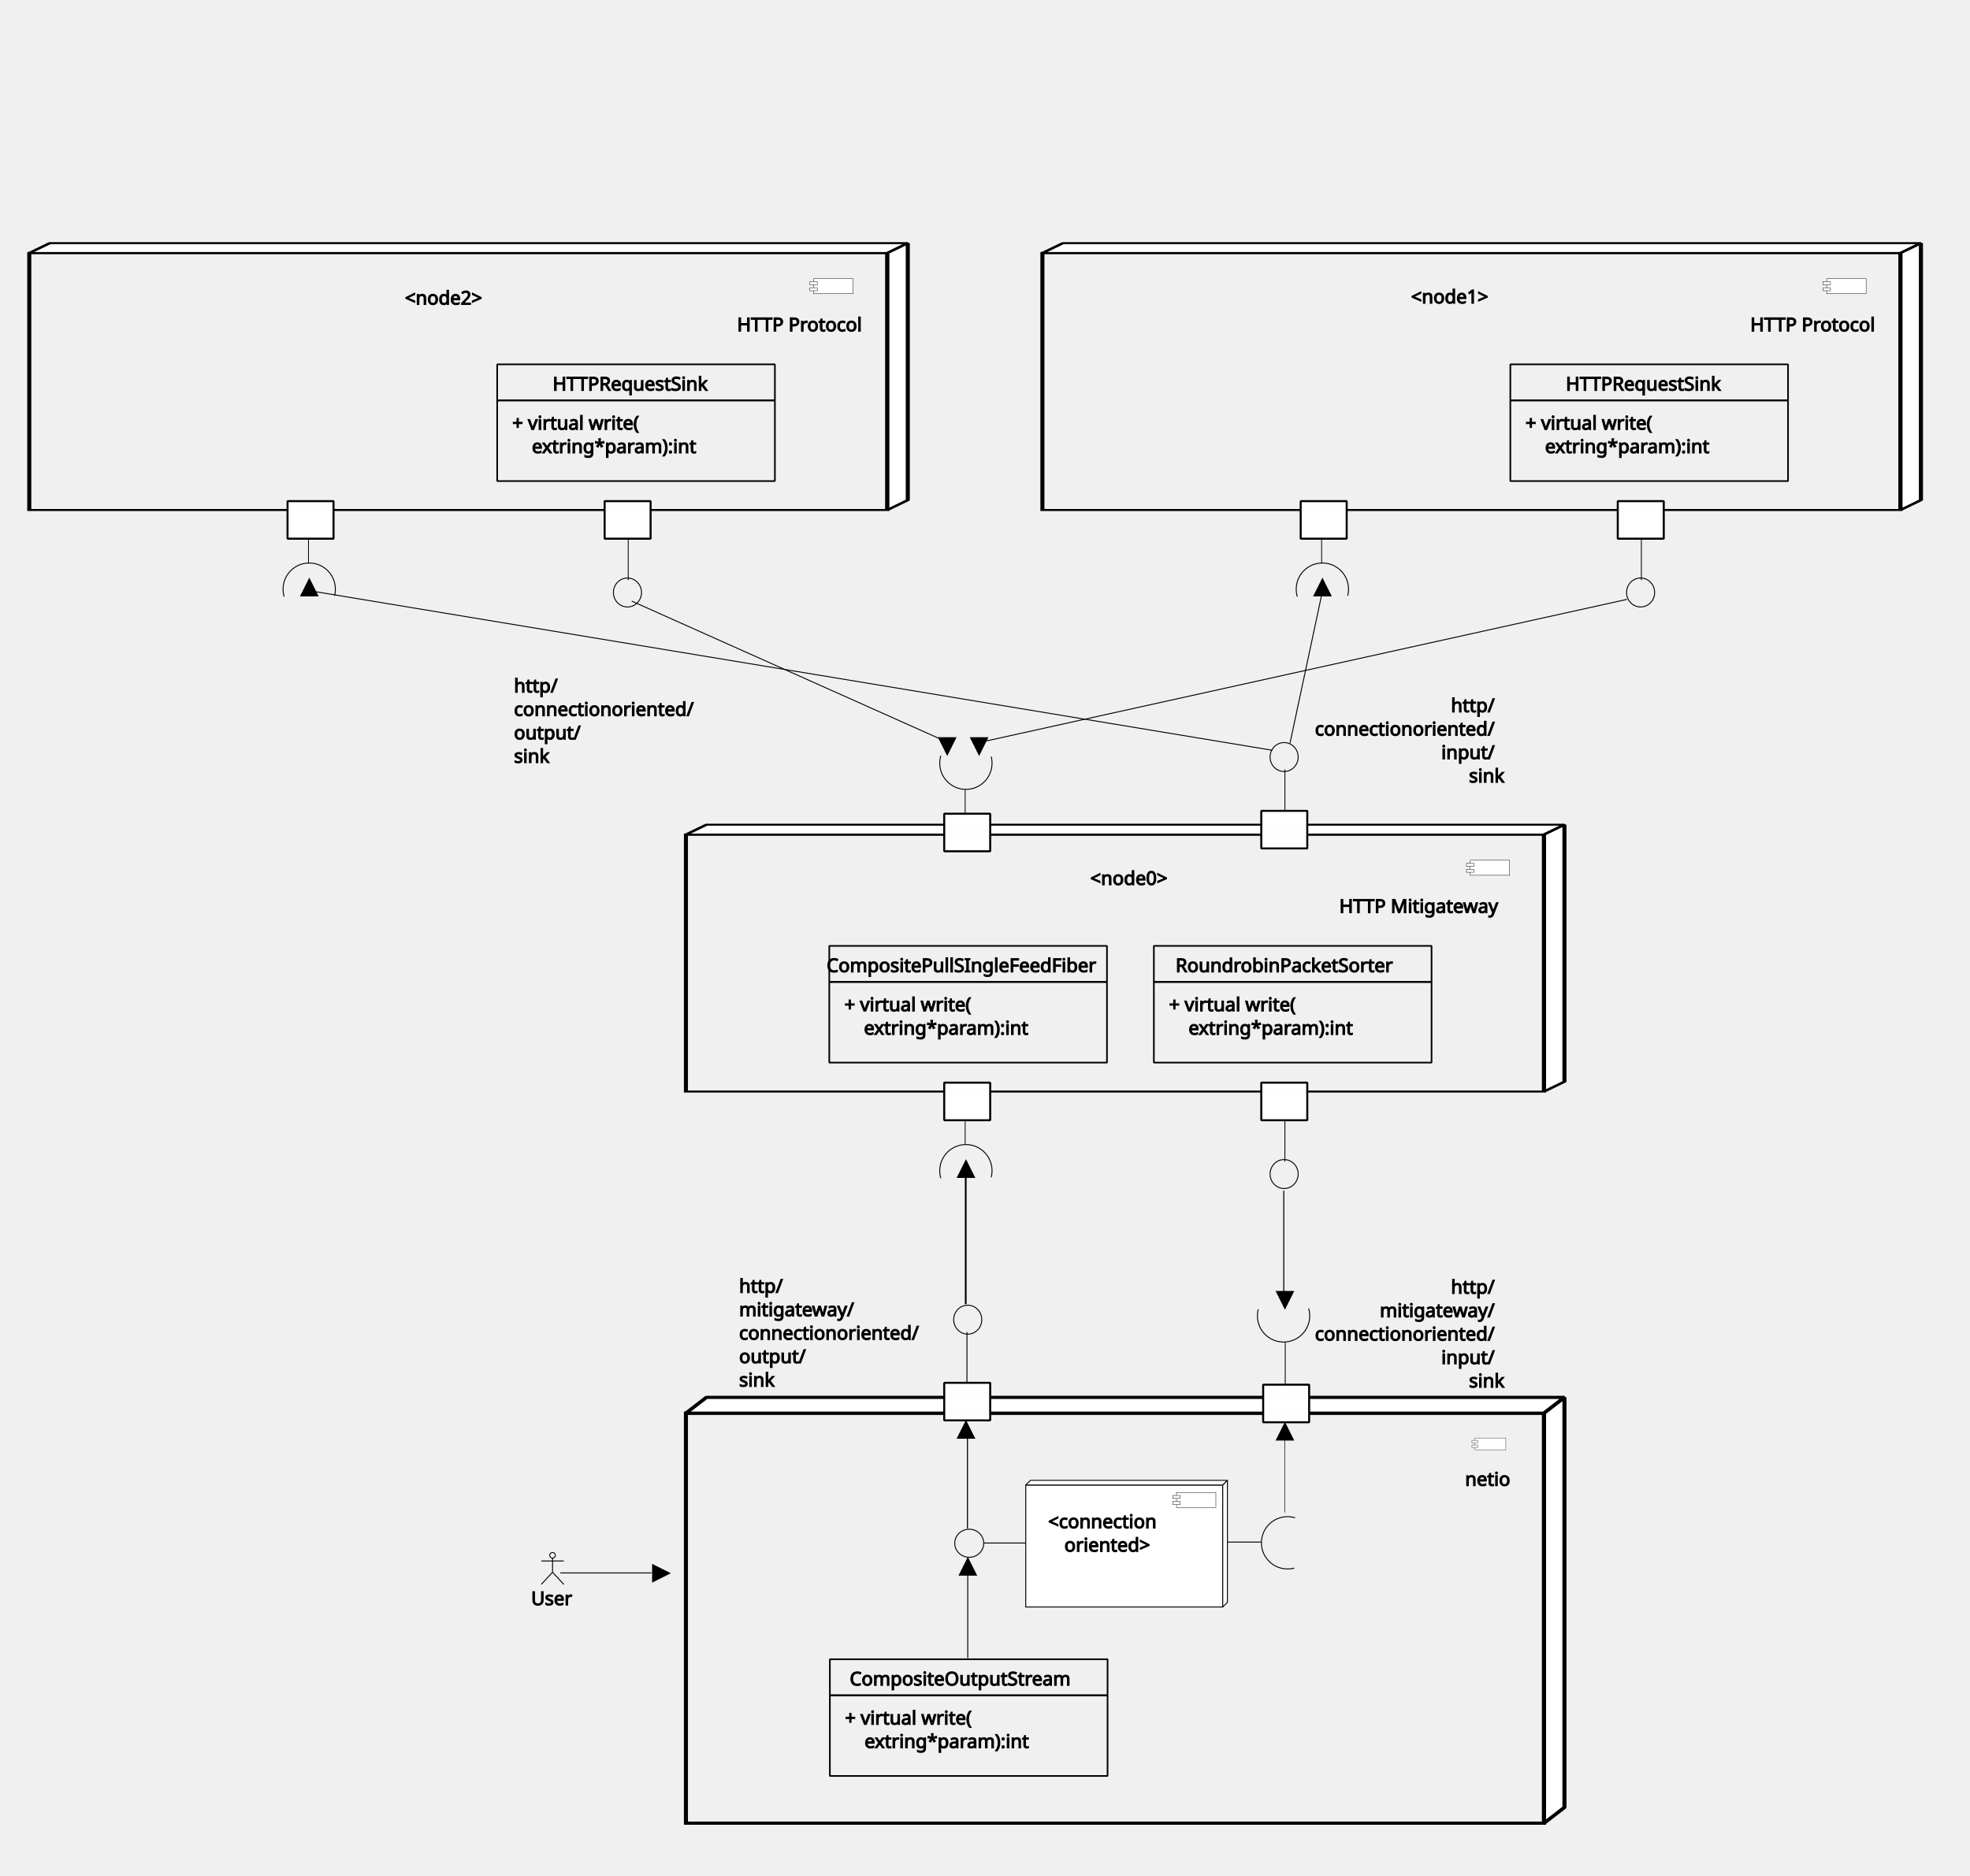
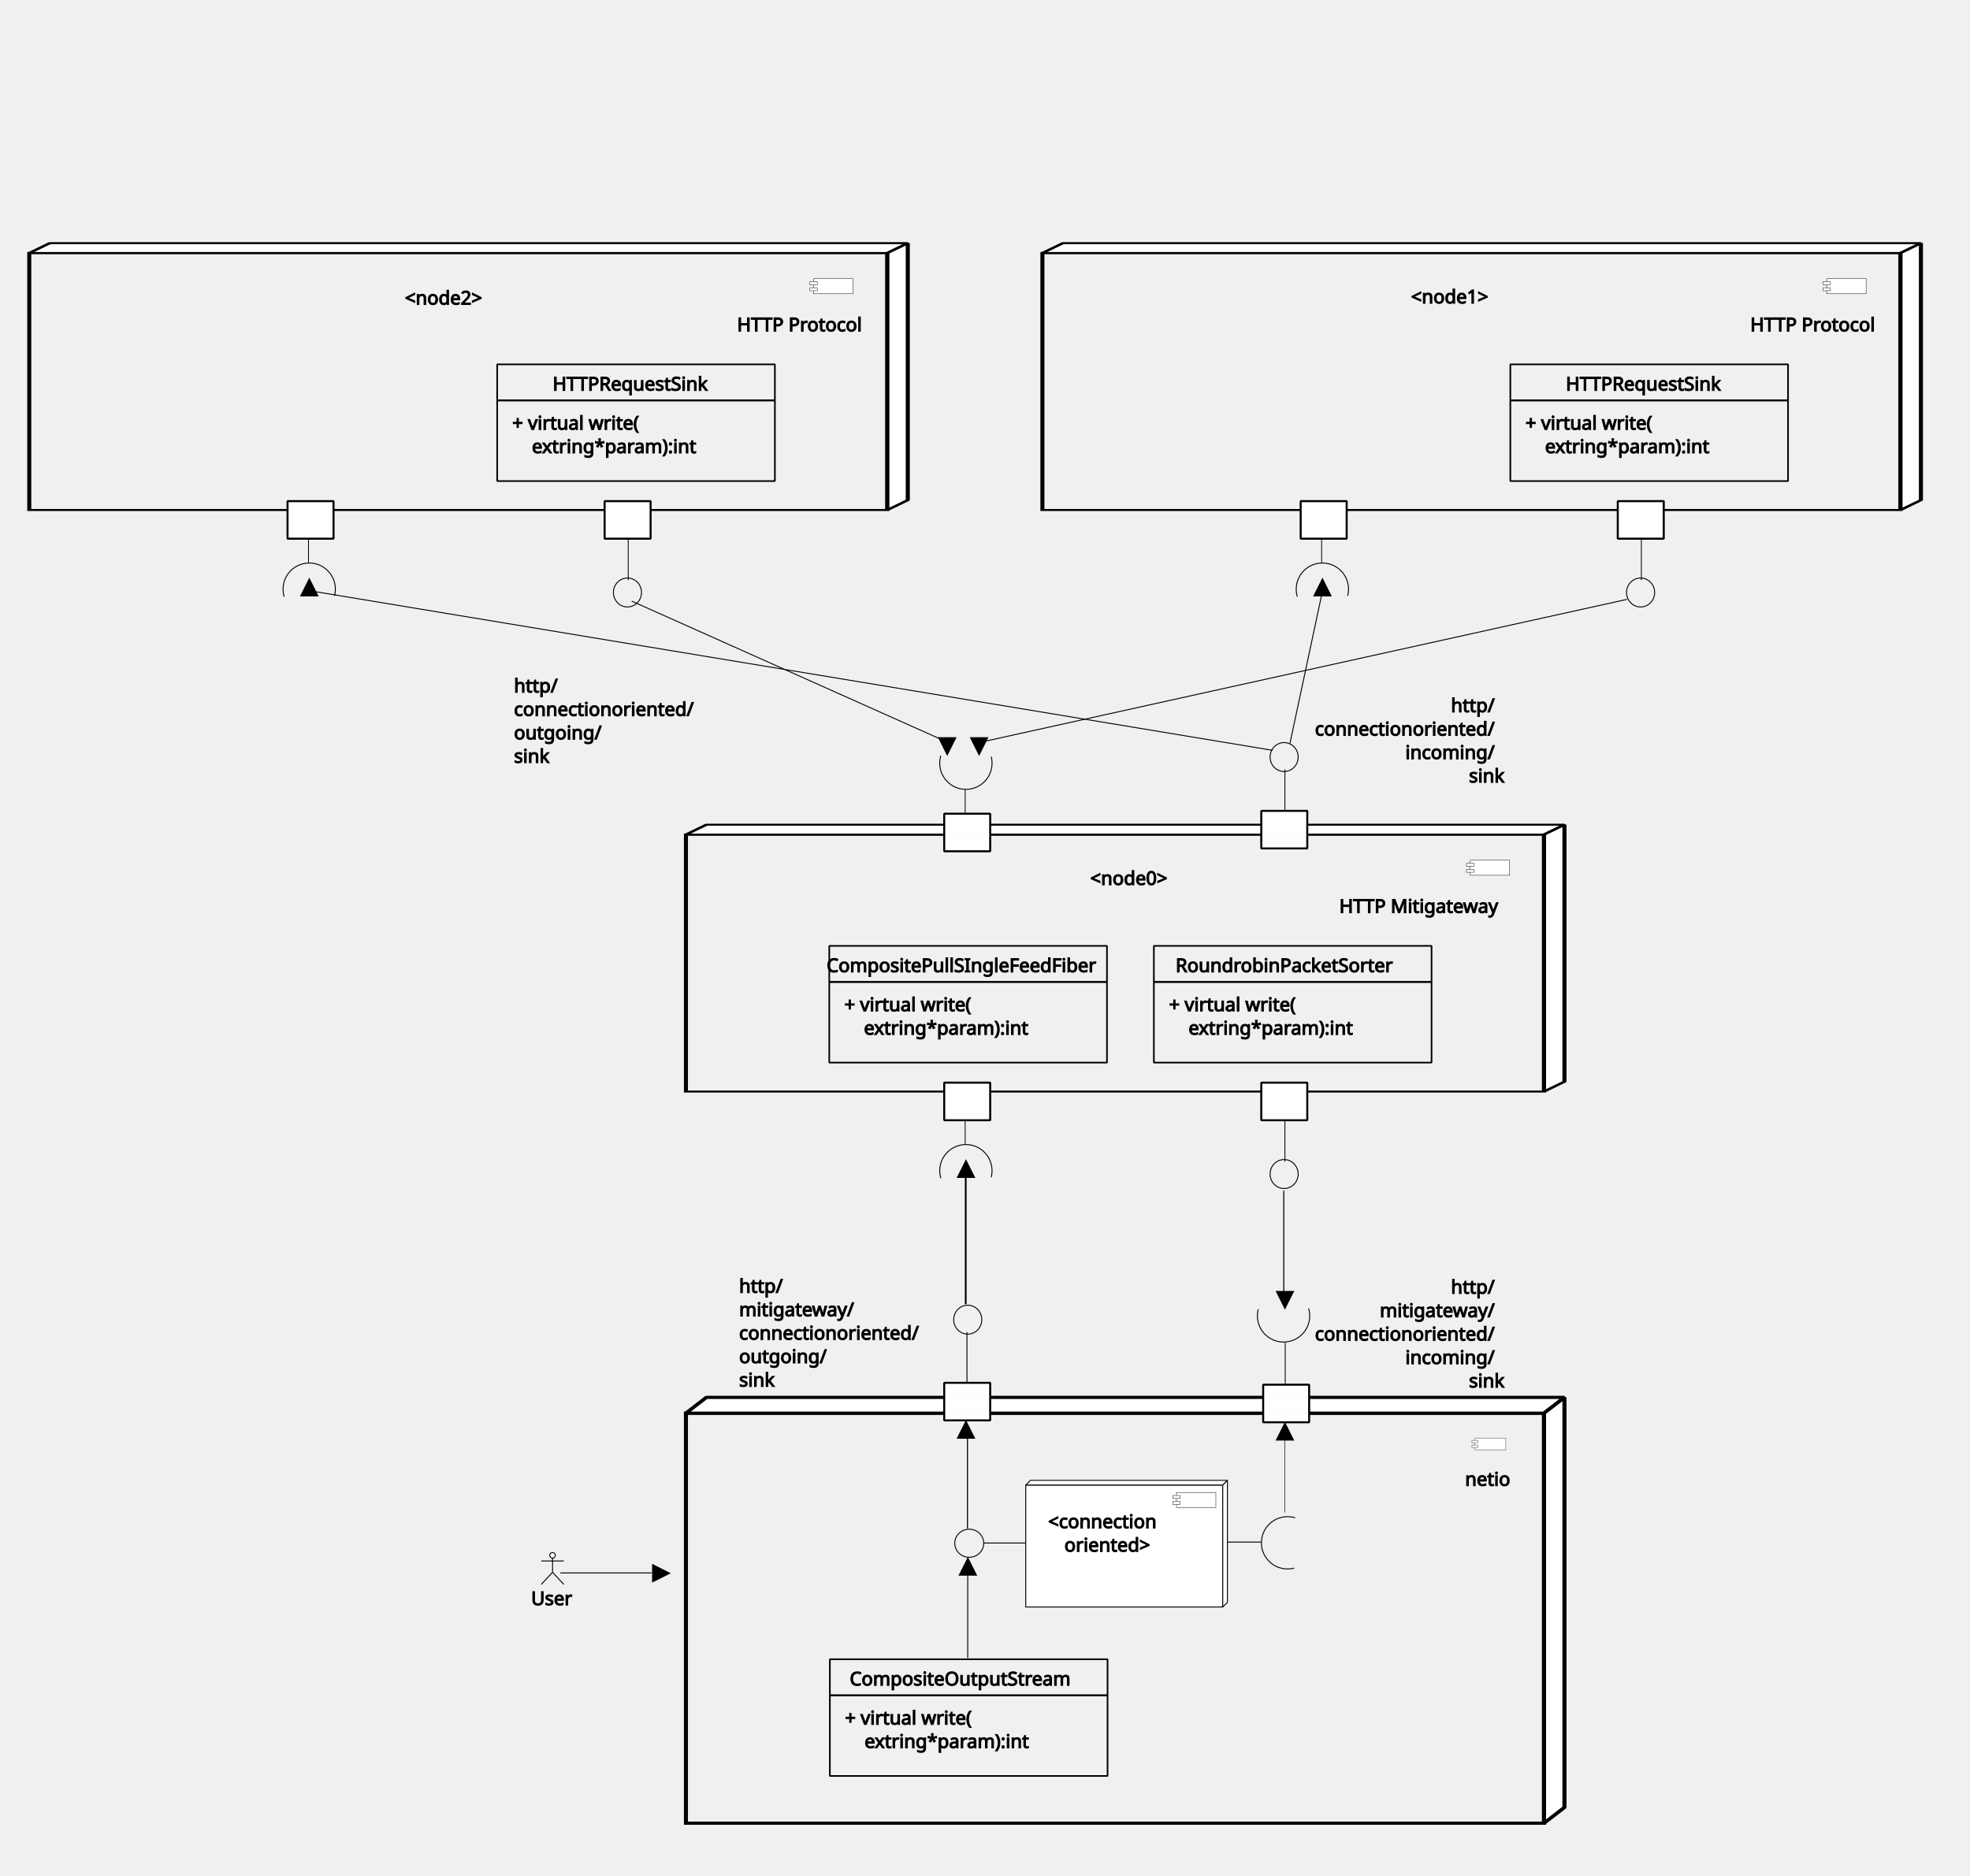
<svg xmlns="http://www.w3.org/2000/svg" viewBox="165 100 2100 2000" id="svg4022" version="1.1" width="100%" height="100%" style="stroke:#000000">
  <defs id="defs4148">
    </defs>
  <style type="text/css" id="style4024">
* {
	stroke: black;
}

text {
	fill: black;
	stroke: none;
	font-size: 10px;
	font-family: sans-serif;
}

rect, ellipse {
	fill: white;
}

polygon {
	stroke-miterlimit: 1;
	fill: white;
}
</style>
  <text xml:space="preserve" style="font-size:40px;font-style:normal;font-weight:normal;line-height:125%;letter-spacing:0px;word-spacing:0px;fill:#000000;fill-opacity:1;stroke:none;font-family:Sans;-inkscape-font-specification:Sans" x="1005.602" y="1559.237" id="text4386">
    <tspan id="tspan4388" style="font-style:normal;stroke:#000000;-inkscape-font-specification:Sans" x="1005.602" y="1559.237" />
  </text>
  <g id="g11779" transform="translate(980,1509)" style="stroke:#000000">
    <g transform="translate(-88,514)" id="g4358" style="stroke:#000000">
      <g transform="translate(-179.4336,-479.199)" id="g3357-4-8-0-0" style="stroke:#000000">
        <rect style="fill:#ffffff;stroke:#000000" id="rect4044-5-4-2-2-2" height="130" width="210" y="139.422" x="545.861" />
        <g id="g3309-9-3-8-5" style="stroke:#000000">
          <g id="g3301-9-0-9-7" style="stroke:#000000">
            <polygon style="fill:#ffffff;stroke:#000000;stroke-miterlimit:1" transform="translate(170.8606,-100.578)" id="polygon4046-6-2-15-5-3" points="585,240 375,240 380,235 590,235 " />
            <polygon style="fill:#ffffff;stroke:#000000;stroke-miterlimit:1" transform="translate(170.8606,-100.578)" id="polygon4048-6-0-8-4-0" points="585,370 585,240 590,235 590,365 " />
          </g>
          <g id="g4274-8-3-5-4-5-9" transform="matrix(0.4,0,0,0.4,548.5323,95.35455)" style="stroke:#000000">
            <rect id="rect4090-5-5-8-8-7-5" height="40" width="105" y="130" x="395" style="fill:#ffffff;stroke:#000000" />
            <rect id="rect4092-1-9-4-9-9-10" height="8" width="20" y="138" x="385" style="fill:#ffffff;stroke:#000000" />
            <rect id="rect4094-3-4-9-7-0-6" height="8" width="20" y="154" x="385" style="fill:#ffffff;stroke:#000000" />
          </g>
        </g>
      </g>
      <path style="fill:none;stroke:#000000;stroke-width:1px;stroke-linecap:butt;stroke-linejoin:miter;stroke-opacity:1" d="m 653.549,-304.899 c -6.453,-1.933 -13.606,-1.424 -19.721,1.404 -6.114,2.828 -11.134,7.949 -13.84,14.118 -2.705,6.169 -3.072,13.331 -1.011,19.745 2.062,6.413 6.533,12.02 12.326,15.458 6.333,3.757 14.185,4.861 21.308,2.995" id="path4999-4-0-0-3" />
      <path style="fill:none;stroke:#000000;stroke-width:1px;stroke-linecap:butt;stroke-linejoin:miter;stroke-opacity:1" d="m 416.323,-378.954 36.019,0" id="path4354" transform="translate(165,100)" />
    </g>
    <g style="stroke:#000000" transform="translate(-84,210)" id="g3677">
      <path transform="matrix(1,0,0,-1,7.97381,53.36547)" style="opacity:0.99;fill:none;stroke:#000000;stroke-width:1;stroke-linecap:butt;stroke-linejoin:bevel;stroke-miterlimit:0;stroke-opacity:1;stroke-dasharray:none" id="path4963-2-2-4-4-5-4" d="m 309.669,27.077 c 0,8.267 -6.911,14.969 -15.437,14.969 -8.525,0 -15.437,-6.702 -15.437,-14.969 0,-8.267 6.911,-14.969 15.437,-14.969 8.525,0 15.437,6.702 15.437,14.969 z" />
      <path style="fill:none;stroke:#000000;stroke-width:1px;stroke-linecap:butt;stroke-linejoin:miter;stroke-opacity:1" d="m 317.496,26.037 44.907,0" id="path4424" />
    </g>
    <text id="text3661" y="220.138" x="378.319" style="font-size:20px;font-style:normal;font-weight:normal;text-align:center;line-height:125%;letter-spacing:0px;word-spacing:0px;text-anchor:middle;fill:#000000;fill-opacity:1;stroke:none;font-family:Sans;-inkscape-font-specification:Sans" xml:space="preserve">
      <tspan y="220.138" x="378.319" style="text-align:center;text-anchor:middle;stroke:#000000" id="tspan3591">&lt;connection</tspan>
      <tspan y="245.138" x="378.319" style="text-align:center;text-anchor:middle;stroke:#000000" id="tspan5605">oriented&gt;</tspan>
    </text>
  </g>
  <text xml:space="preserve" style="font-size:20px;font-style:normal;font-weight:normal;line-height:125%;letter-spacing:0px;word-spacing:0px;fill:#000000;fill-opacity:1;stroke:none;font-family:Sans;-inkscape-font-specification:Sans" x="952.908" y="1478.154" id="text3224">
    <tspan id="tspan3226" style="stroke:#000000" x="952.908" y="1478.154">http/</tspan>
    <tspan style="stroke:#000000" x="952.908" y="1503.154" id="tspan27195">mitigateway/</tspan>
    <tspan style="stroke:#000000" x="952.908" y="1528.154" id="tspan3228">connectionoriented/</tspan>
-     <tspan style="stroke:#000000" x="952.908" y="1553.154" id="tspan3230">output/</tspan>
+     <tspan style="stroke:#000000" x="952.908" y="1553.154" id="tspan3230">outgoing/</tspan>
    <tspan style="stroke:#000000" x="952.908" y="1578.154" id="tspan3232">sink</tspan>
  </text>
  <text xml:space="preserve" style="font-size:20px;font-style:normal;font-weight:normal;text-align:end;line-height:125%;letter-spacing:0px;word-spacing:0px;text-anchor:end;fill:#000000;fill-opacity:1;stroke:none;font-family:Sans;-inkscape-font-specification:Sans" x="1784.274" y="1479.125" id="text3224-7">
    <tspan id="tspan3226-0" style="text-align:end;text-anchor:end;stroke:#000000" x="1784.274" y="1479.125">http/</tspan>
    <tspan style="text-align:end;text-anchor:end;stroke:#000000" x="1784.274" y="1504.125" id="tspan27211">mitigateway/</tspan>
    <tspan style="text-align:end;text-anchor:end;stroke:#000000" x="1784.274" y="1529.125" id="tspan3228-7">connectionoriented/</tspan>
-     <tspan style="text-align:end;text-anchor:end;stroke:#000000" x="1784.274" y="1554.125" id="tspan3230-3">input/</tspan>
+     <tspan style="text-align:end;text-anchor:end;stroke:#000000" x="1784.274" y="1554.125" id="tspan3230-3">incoming/</tspan>
    <tspan style="text-align:end;text-anchor:end;stroke:#000000" x="1784.274" y="1579.125" id="tspan3232-5">sink</tspan>
  </text>
  <g id="g20018" style="stroke:#000000" transform="translate(568.17,1713.722)">
    <rect y="155.241" x="481.45" height="124.412" width="296.023" id="rect4321-0" style="opacity:0.99;fill:none;stroke:#000000;stroke-width:1.733;stroke-linecap:butt;stroke-linejoin:bevel;stroke-miterlimit:0;stroke-opacity:1;stroke-dasharray:none" />
    <path id="path4323-6" d="m 481.372,193.685 296.023,0" style="fill:none;stroke:#000000;stroke-width:2.055px;stroke-linecap:butt;stroke-linejoin:miter;stroke-opacity:1" />
    <text id="text5950-83" y="183.103" x="502.629" style="font-size:20px;font-style:normal;font-weight:normal;line-height:125%;letter-spacing:0px;word-spacing:0px;fill:#000000;fill-opacity:1;stroke:none;font-family:Sans;-inkscape-font-specification:Sans" xml:space="preserve">
      <tspan y="183.103" x="502.629" style="stroke:#000000" id="tspan5952-5">CompositeOutputStream</tspan>
    </text>
    <text id="text5975-9" y="224.765" x="497.614" style="font-size:20px;font-style:normal;font-weight:normal;line-height:125%;letter-spacing:0px;word-spacing:0px;fill:#000000;fill-opacity:1;stroke:none;font-family:Sans;-inkscape-font-specification:Sans" xml:space="preserve">
      <tspan y="224.765" x="497.614" style="stroke:#000000" id="tspan5977-7">+ virtual write(</tspan>
      <tspan y="249.765" x="497.614" style="stroke:#000000" id="tspan5991">    extring*param):int</tspan>
    </text>
  </g>
  <polygon points="285,150 290,147.5 290,152.5 " style="fill:#000000;stroke:none" id="polygon4130-3-6-3" transform="matrix(0,4,-4,0,1796.723,619.8257)" />
  <path style="fill:none;stroke:#000000;stroke-width:1px;stroke-linecap:butt;stroke-linejoin:miter;stroke-opacity:1" d="m 1196.6,1772.4 0,95.261" id="path7513" />
  <g id="g8751" transform="matrix(0,-1,1,0,493.8005,1849.455)" style="stroke:#000000">
    <path style="fill:none;stroke:#000000;stroke-width:1px;stroke-linecap:butt;stroke-linejoin:miter;stroke-opacity:1" d="m 493.323,674.101 c 6.453,-1.933 13.606,-1.424 19.721,1.404 6.114,2.828 11.134,7.949 13.84,14.118 2.705,6.169 3.072,13.331 1.011,19.745 -2.062,6.413 -6.533,12.02 -12.326,15.458 -6.333,3.757 -14.185,4.861 -21.308,2.995" id="path7545" />
    <path style="fill:none;stroke:#000000;stroke-width:0.857px;stroke-linecap:butt;stroke-linejoin:miter;stroke-opacity:1" d="m 556.004,700.046 -26.474,0" id="path7547" />
  </g>
  <g id="g6089" transform="matrix(0.5228643,0,0,0.4114941,97.71008,1639.803)" style="stroke:#000000">
    <rect style="fill:none;stroke:#000000;stroke-width:8.251" id="rect4044-5-4-2-4-6-7-3" height="1062.264" width="1749.423" y="-80.692" x="1527.148" />
    <g transform="matrix(8.330584,0,0,8.171258,-3020.188,-1219.945)" style="stroke:#000000" id="g3301-9-0-7-7-3-3">
      <polygon points="590,235 585,240 375,240 380,235 " id="polygon4046-6-2-15-7-7-8-4" transform="translate(170.8606,-100.578)" style="fill:#ffffff;stroke:#000000;stroke-miterlimit:1" />
      <polygon points="590,365 585,370 585,240 590,235 " id="polygon4048-6-0-8-5-5-5-3" transform="translate(170.8606,-100.578)" style="fill:#ffffff;stroke:#000000;stroke-miterlimit:1" />
    </g>
  </g>
  <text xml:space="preserve" style="font-size:20px;font-style:normal;font-weight:normal;line-height:125%;letter-spacing:0px;word-spacing:0px;fill:#000000;fill-opacity:1;stroke:none;font-family:Sans;-inkscape-font-specification:Sans" x="1726.785" y="1683.969" id="text5136">
    <tspan id="tspan5138" style="stroke:#000000" x="1726.785" y="1683.969">netio</tspan>
  </text>
  <g id="g4274-8-3-5-4-4-5-0-3-3-6" transform="matrix(0.3137185,0,0,0.3137185,1613.305,1592.317)" style="stroke:#000000">
    <rect id="rect4090-5-5-8-8-9-4-1-1-7-6" height="40" width="105" y="130" x="395" style="fill:#ffffff;stroke:#000000" />
    <rect id="rect4092-1-9-4-9-9-1-8-9-6-5" height="8" width="20" y="138" x="385" style="fill:#ffffff;stroke:#000000" />
    <rect id="rect4094-3-4-9-7-2-7-4-4-1-9" height="8" width="20" y="154" x="385" style="fill:#ffffff;stroke:#000000" />
  </g>
  <rect style="opacity:0.99;fill:#ffffff;fill-opacity:1;stroke:#000000;stroke-width:2.162;stroke-linecap:butt;stroke-linejoin:bevel;stroke-miterlimit:0;stroke-opacity:1;stroke-dasharray:none" id="rect4959-8-0-9" width="49.021" height="40.048" x="1171.522" y="1574.253" />
  <g id="g5282" transform="translate(700,1124)" style="stroke:#000000">
    <path transform="matrix(0,1,-1,0,523.6724,88.6845)" style="opacity:0.99;fill:none;stroke:#000000;stroke-width:1;stroke-linecap:butt;stroke-linejoin:bevel;stroke-miterlimit:0;stroke-opacity:1;stroke-dasharray:none" id="path7551" d="m 309.669,27.077 c 0,8.267 -6.911,14.969 -15.437,14.969 -8.525,0 -15.437,-6.702 -15.437,-14.969 0,-8.267 6.911,-14.969 15.437,-14.969 8.525,0 15.437,6.702 15.437,14.969 z" />
    <path transform="translate(165,100)" id="path5247" d="m 330.769,296.123 0,54.246" style="fill:none;stroke:#000000;stroke-width:1px;stroke-linecap:butt;stroke-linejoin:miter;stroke-opacity:1" />
  </g>
  <polygon transform="matrix(0,4,-4,0,1794.723,195.8257)" id="polygon7637" style="fill:#000000;stroke:none" points="290,152.5 285,150 290,147.5 " />
  <path style="fill:none;stroke:#000000;stroke-width:1.863px;stroke-linecap:butt;stroke-linejoin:miter;stroke-opacity:1" d="m 1194.446,1343.477 0,146.886" id="path5253" />
  <polygon points="290,152.5 285,150 290,147.5 " style="fill:#000000;stroke:none" id="polygon5268" transform="matrix(0,4,-4,0,1794.723,473.8257)" />
  <path style="fill:none;stroke:#000000;stroke-width:1.117px;stroke-linecap:butt;stroke-linejoin:miter;stroke-opacity:1" d="m 1196.317,1628.343 0,101.199" id="path5270" />
  <rect y="1576.253" x="1511.522" height="40.048" width="49.021" id="rect5274" style="opacity:0.99;fill:#ffffff;fill-opacity:1;stroke:#000000;stroke-width:2.162;stroke-linecap:butt;stroke-linejoin:bevel;stroke-miterlimit:0;stroke-opacity:1;stroke-dasharray:none" />
  <polygon transform="matrix(0,4,-4,0,2134.723,475.8257)" id="polygon5276" style="fill:#000000;stroke:none" points="285,150 290,147.5 290,152.5 " />
  <path style="fill:none;stroke:#000000;stroke-width:0.592px;stroke-linecap:butt;stroke-linejoin:miter;stroke-opacity:1" d="m 1534.477,1631.262 0,81.238" id="path5278" />
  <g id="g5296" transform="matrix(0,1,-1,0,1814.79,523.06)" style="stroke:#000000">
    <path d="m 309.669,27.077 c 0,8.267 -6.911,14.969 -15.437,14.969 -8.525,0 -15.437,-6.702 -15.437,-14.969 0,-8.267 6.911,-14.969 15.437,-14.969 8.525,0 15.437,6.702 15.437,14.969 z" id="path5288" style="opacity:0.99;fill:none;stroke:#000000;stroke-width:1;stroke-linecap:butt;stroke-linejoin:bevel;stroke-miterlimit:0;stroke-opacity:1;stroke-dasharray:none" transform="matrix(-1,0,0,-1,1122.835,308.0023)" />
    <path style="fill:none;stroke:#000000;stroke-width:0.898px;stroke-linecap:butt;stroke-linejoin:miter;stroke-opacity:1" d="m 815.397,280.099 -43.757,0" id="path5290" />
  </g>
  <path style="fill:none;stroke:#000000;stroke-width:0.898px;stroke-linecap:butt;stroke-linejoin:miter;stroke-opacity:1" d="m 1535.039,1531.393 0,43.757" id="path5304" />
  <path style="fill:none;stroke:#000000;stroke-width:1px;stroke-linecap:butt;stroke-linejoin:miter;stroke-opacity:1" d="m 1559.995,1494.882 c 1.933,6.453 1.424,13.607 -1.404,19.721 -2.828,6.114 -7.949,11.134 -14.118,13.84 -6.169,2.705 -13.332,3.072 -19.745,1.01 -6.413,-2.062 -12.02,-6.533 -15.458,-12.326 -3.757,-6.333 -4.861,-14.185 -2.995,-21.308" id="path5310" />
  <polygon points="285,150 290,147.5 290,152.5 " style="fill:#000000;stroke:none" id="polygon5320" transform="matrix(0,-4,-4,0,2134.723,2636.284)" />
  <path id="path5322" d="m 1533.511,1485.383 0,-115.985" style="fill:none;stroke:#000000;stroke-width:1.102px;stroke-linecap:butt;stroke-linejoin:miter;stroke-opacity:1" />
  <g id="g8773" transform="matrix(0.4,0,0,0.4,1574.248,965.1408)" style="stroke:#000000">
    <rect id="rect8775" height="40" width="105" y="130" x="395" style="fill:#ffffff;stroke:#000000" />
    <rect id="rect8777" height="8" width="20" y="138" x="385" style="fill:#ffffff;stroke:#000000" />
    <rect id="rect8779" height="8" width="20" y="154" x="385" style="fill:#ffffff;stroke:#000000" />
  </g>
  <text id="text8781" y="1073.138" x="1685.097" style="font-size:20px;font-style:normal;font-weight:normal;text-align:center;line-height:125%;letter-spacing:0px;word-spacing:0px;text-anchor:middle;fill:#000000;fill-opacity:1;stroke:none;font-family:Sans;-inkscape-font-specification:Sans" xml:space="preserve">
    <tspan id="tspan8783" y="1073.138" x="1685.097" style="text-align:center;text-anchor:middle;stroke:#000000">HTTP Mitigateway</tspan>
  </text>
  <g id="g8785" transform="matrix(0.5228643,0,0,0.2578885,97.71008,1010.578)" style="stroke:#000000">
    <rect style="fill:none;stroke:#000000;stroke-width:8.251" id="rect8787" height="1062.264" width="1749.423" y="-80.692" x="1527.148" />
    <g transform="matrix(8.330584,0,0,8.171258,-3020.188,-1219.945)" style="stroke:#000000" id="g8789">
      <polygon points="375,240 380,235 590,235 585,240 " id="polygon8791" transform="translate(170.8606,-100.578)" style="fill:#ffffff;stroke:#000000;stroke-miterlimit:1" />
      <polygon points="585,240 590,235 590,365 585,370 " id="polygon8793" transform="translate(170.8606,-100.578)" style="fill:#ffffff;stroke:#000000;stroke-miterlimit:1" />
    </g>
  </g>
  <g id="g8811" style="stroke:#000000" transform="translate(913.5546,953.1993)">
    <rect y="155.241" x="481.45" height="124.412" width="296.023" id="rect8813" style="opacity:0.99;fill:none;stroke:#000000;stroke-width:1.733;stroke-linecap:butt;stroke-linejoin:bevel;stroke-miterlimit:0;stroke-opacity:1;stroke-dasharray:none" />
    <path id="path8815" d="m 481.372,193.685 296.023,0" style="fill:none;stroke:#000000;stroke-width:2.055px;stroke-linecap:butt;stroke-linejoin:miter;stroke-opacity:1" />
    <text id="text8817" y="183.103" x="504.629" style="font-size:20px;font-style:normal;font-weight:normal;line-height:125%;letter-spacing:0px;word-spacing:0px;fill:#000000;fill-opacity:1;stroke:none;font-family:Sans;-inkscape-font-specification:Sans" xml:space="preserve">
      <tspan y="183.103" x="504.629" style="stroke:#000000" id="tspan8819">RoundrobinPacketSorter</tspan>
    </text>
    <text id="text8821" y="224.765" x="497.614" style="font-size:20px;font-style:normal;font-weight:normal;line-height:125%;letter-spacing:0px;word-spacing:0px;fill:#000000;fill-opacity:1;stroke:none;font-family:Sans;-inkscape-font-specification:Sans" xml:space="preserve">
      <tspan y="224.765" x="497.614" style="stroke:#000000" id="tspan8823">+ virtual write(</tspan>
      <tspan y="249.765" x="497.614" style="stroke:#000000" id="tspan8825">    extring*param):int</tspan>
    </text>
  </g>
  <rect y="1254.253" x="1171.522" height="40.048" width="49.021" id="rect7898" style="opacity:0.99;fill:#ffffff;fill-opacity:1;stroke:#000000;stroke-width:2.162;stroke-linecap:butt;stroke-linejoin:bevel;stroke-miterlimit:0;stroke-opacity:1;stroke-dasharray:none" />
  <rect style="opacity:0.99;fill:#ffffff;fill-opacity:1;stroke:#000000;stroke-width:2.162;stroke-linecap:butt;stroke-linejoin:bevel;stroke-miterlimit:0;stroke-opacity:1;stroke-dasharray:none" id="rect10366" width="49.021" height="40.048" x="1509.522" y="1254.253" />
  <ellipse cx="272" cy="133" rx="3" ry="3" id="ellipse4134" transform="translate(482.0039,1625.177)" style="fill:#ffffff;stroke:#000000" />
  <line x1="742.004" y1="1764.177" x2="766.004" y2="1764.177" id="line4136" style="stroke:#000000" />
  <line x1="754.004" y1="1761.177" x2="754.004" y2="1776.177" id="line4138" style="stroke:#000000" />
  <line x1="754.004" y1="1776.177" x2="742.004" y2="1789.177" id="line4140" style="stroke:#000000" />
  <line x1="754.004" y1="1776.177" x2="766.004" y2="1789.177" id="line4142" style="stroke:#000000" />
  <text xml:space="preserve" style="font-size:20px;font-style:normal;font-weight:normal;line-height:125%;letter-spacing:0px;word-spacing:0px;fill:#000000;fill-opacity:1;stroke:none;font-family:Sans;-inkscape-font-specification:Sans" x="731.204" y="1811.194" id="text3518">
    <tspan id="tspan3520" style="font-size:20px;stroke:#000000" x="731.204" y="1811.194">User</tspan>
  </text>
  <polygon points="290,152.5 285,150 290,147.5 " style="fill:#000000;stroke:none" id="polygon4130-6-9-4-7" transform="matrix(-4,0,0,4,2020.135,1177.256)" />
  <path style="fill:none;stroke:#000000;stroke-width:1px;stroke-linecap:butt;stroke-linejoin:miter;stroke-opacity:1" d="m 859.583,1776.944 -97.298,0" id="path4409" />
  <g style="stroke:#000000" transform="matrix(0,-1,1,0,-206.1995,1229.455)" id="g12520">
    <path id="path12522" d="m 493.323,674.101 c 6.453,-1.933 13.606,-1.424 19.721,1.404 6.114,2.828 11.134,7.949 13.84,14.118 2.705,6.169 3.072,13.331 1.011,19.745 -2.062,6.413 -6.533,12.02 -12.326,15.458 -6.333,3.757 -14.185,4.861 -21.308,2.995" style="fill:none;stroke:#000000;stroke-width:1px;stroke-linecap:butt;stroke-linejoin:miter;stroke-opacity:1" />
    <path id="path12524" d="m 556.004,700.046 -26.474,0" style="fill:none;stroke:#000000;stroke-width:0.857px;stroke-linecap:butt;stroke-linejoin:miter;stroke-opacity:1" />
  </g>
  <polygon points="290,152.5 285,150 290,147.5 " style="fill:#000000;stroke:none" id="polygon12526" transform="matrix(0,4,-4,0,1094.723,-424.1743)" />
  <g style="stroke:#000000" transform="matrix(0,1,-1,0,1114.79,-96.93996)" id="g12528">
    <path transform="matrix(-1,0,0,-1,1122.835,308.0023)" style="opacity:0.99;fill:none;stroke:#000000;stroke-width:1;stroke-linecap:butt;stroke-linejoin:bevel;stroke-miterlimit:0;stroke-opacity:1;stroke-dasharray:none" id="path12530" d="m 309.669,27.077 c 0,8.267 -6.911,14.969 -15.437,14.969 -8.525,0 -15.437,-6.702 -15.437,-14.969 0,-8.267 6.911,-14.969 15.437,-14.969 8.525,0 15.437,6.702 15.437,14.969 z" />
    <path id="path12532" d="m 815.397,280.099 -43.757,0" style="fill:none;stroke:#000000;stroke-width:0.898px;stroke-linecap:butt;stroke-linejoin:miter;stroke-opacity:1" />
  </g>
  <g style="stroke:#000000" transform="matrix(0.4,0,0,0.4,874.2485,345.1408)" id="g12534">
    <rect style="fill:#ffffff;stroke:#000000" x="395" y="130" width="105" height="40" id="rect12536" />
    <rect style="fill:#ffffff;stroke:#000000" x="385" y="138" width="20" height="8" id="rect12538" />
    <rect style="fill:#ffffff;stroke:#000000" x="385" y="154" width="20" height="8" id="rect12540" />
  </g>
  <text xml:space="preserve" style="font-size:20px;font-style:normal;font-weight:normal;text-align:center;line-height:125%;letter-spacing:0px;word-spacing:0px;text-anchor:middle;fill:#000000;fill-opacity:1;stroke:none;font-family:Sans;-inkscape-font-specification:Sans" x="1025.097" y="453.138" id="text12542">
    <tspan style="text-align:center;text-anchor:middle;stroke:#000000" x="1025.097" y="453.138" id="tspan12544">HTTP Protocol</tspan>
  </text>
  <g style="stroke:#000000" transform="matrix(0.5228643,0,0,0.2578885,-602.2899,390.5779)" id="g12546">
    <rect x="1527.148" y="-80.692" width="1749.423" height="1062.264" id="rect12548" style="fill:none;stroke:#000000;stroke-width:8.251" />
    <g id="g12550" style="stroke:#000000" transform="matrix(8.330584,0,0,8.171258,-3020.188,-1219.945)">
      <polygon style="fill:#ffffff;stroke:#000000;stroke-miterlimit:1" transform="translate(170.8606,-100.578)" id="polygon12552" points="590,235 585,240 375,240 380,235 " />
      <polygon style="fill:#ffffff;stroke:#000000;stroke-miterlimit:1" transform="translate(170.8606,-100.578)" id="polygon12554" points="590,365 585,370 585,240 590,235 " />
    </g>
  </g>
  <g transform="translate(213.5546,333.1993)" style="stroke:#000000" id="g12556">
    <rect style="opacity:0.99;fill:none;stroke:#000000;stroke-width:1.733;stroke-linecap:butt;stroke-linejoin:bevel;stroke-miterlimit:0;stroke-opacity:1;stroke-dasharray:none" id="rect12558" width="296.023" height="124.412" x="481.45" y="155.241" />
    <path style="fill:none;stroke:#000000;stroke-width:2.055px;stroke-linecap:butt;stroke-linejoin:miter;stroke-opacity:1" d="m 481.372,193.685 296.023,0" id="path12560" />
    <text xml:space="preserve" style="font-size:20px;font-style:normal;font-weight:normal;line-height:125%;letter-spacing:0px;word-spacing:0px;fill:#000000;fill-opacity:1;stroke:none;font-family:Sans;-inkscape-font-specification:Sans" x="540.629" y="183.103" id="text12562">
      <tspan id="tspan12564" style="stroke:#000000" x="540.629" y="183.103">HTTPRequestSink</tspan>
    </text>
    <text xml:space="preserve" style="font-size:20px;font-style:normal;font-weight:normal;line-height:125%;letter-spacing:0px;word-spacing:0px;fill:#000000;fill-opacity:1;stroke:none;font-family:Sans;-inkscape-font-specification:Sans" x="497.614" y="224.765" id="text12566">
      <tspan id="tspan12568" style="stroke:#000000" x="497.614" y="224.765">+ virtual write(</tspan>
      <tspan id="tspan12570" style="stroke:#000000" x="497.614" y="249.765">    extring*param):int</tspan>
    </text>
  </g>
  <rect style="opacity:0.99;fill:#ffffff;fill-opacity:1;stroke:#000000;stroke-width:2.162;stroke-linecap:butt;stroke-linejoin:bevel;stroke-miterlimit:0;stroke-opacity:1;stroke-dasharray:none" id="rect12572" width="49.021" height="40.048" x="471.522" y="634.253" />
  <rect y="634.253" x="809.522" height="40.048" width="49.021" id="rect12574" style="opacity:0.99;fill:#ffffff;fill-opacity:1;stroke:#000000;stroke-width:2.162;stroke-linecap:butt;stroke-linejoin:bevel;stroke-miterlimit:0;stroke-opacity:1;stroke-dasharray:none" />
  <g id="g12576" transform="matrix(0,-1,1,0,873.8004,1229.455)" style="stroke:#000000">
    <path style="fill:none;stroke:#000000;stroke-width:1px;stroke-linecap:butt;stroke-linejoin:miter;stroke-opacity:1" d="m 493.323,674.101 c 6.453,-1.933 13.606,-1.424 19.721,1.404 6.114,2.828 11.134,7.949 13.84,14.118 2.705,6.169 3.072,13.331 1.011,19.745 -2.062,6.413 -6.533,12.02 -12.326,15.458 -6.333,3.757 -14.185,4.861 -21.308,2.995" id="path12578" />
    <path style="fill:none;stroke:#000000;stroke-width:0.857px;stroke-linecap:butt;stroke-linejoin:miter;stroke-opacity:1" d="m 556.004,700.046 -26.474,0" id="path12580" />
  </g>
  <polygon transform="matrix(0,4,-4,0,2174.723,-424.1743)" id="polygon12582" style="fill:#000000;stroke:none" points="290,152.5 285,150 290,147.5 " />
  <g id="g12584" transform="matrix(0,1,-1,0,2194.79,-96.93996)" style="stroke:#000000">
    <path d="m 309.669,27.077 c 0,8.267 -6.911,14.969 -15.437,14.969 -8.525,0 -15.437,-6.702 -15.437,-14.969 0,-8.267 6.911,-14.969 15.437,-14.969 8.525,0 15.437,6.702 15.437,14.969 z" id="path12586" style="opacity:0.99;fill:none;stroke:#000000;stroke-width:1;stroke-linecap:butt;stroke-linejoin:bevel;stroke-miterlimit:0;stroke-opacity:1;stroke-dasharray:none" transform="matrix(-1,0,0,-1,1122.835,308.0023)" />
    <path style="fill:none;stroke:#000000;stroke-width:0.898px;stroke-linecap:butt;stroke-linejoin:miter;stroke-opacity:1" d="m 815.397,280.099 -43.757,0" id="path12588" />
  </g>
  <g id="g12590" transform="matrix(0.4,0,0,0.4,1954.248,345.1408)" style="stroke:#000000">
    <rect id="rect12592" height="40" width="105" y="130" x="395" style="fill:#ffffff;stroke:#000000" />
    <rect id="rect12594" height="8" width="20" y="138" x="385" style="fill:#ffffff;stroke:#000000" />
    <rect id="rect12596" height="8" width="20" y="154" x="385" style="fill:#ffffff;stroke:#000000" />
  </g>
  <text id="text12598" y="453.138" x="2105.097" style="font-size:20px;font-style:normal;font-weight:normal;text-align:center;line-height:125%;letter-spacing:0px;word-spacing:0px;text-anchor:middle;fill:#000000;fill-opacity:1;stroke:none;font-family:Sans;-inkscape-font-specification:Sans" xml:space="preserve">
    <tspan id="tspan12600" y="453.138" x="2105.097" style="text-align:center;text-anchor:middle;stroke:#000000">HTTP Protocol</tspan>
  </text>
  <g id="g12602" transform="matrix(0.5228643,0,0,0.2578885,477.7101,390.5779)" style="stroke:#000000">
    <rect style="fill:none;stroke:#000000;stroke-width:8.251" id="rect12604" height="1062.264" width="1749.423" y="-80.692" x="1527.148" />
    <g transform="matrix(8.330584,0,0,8.171258,-3020.188,-1219.945)" style="stroke:#000000" id="g12606">
      <polygon points="375,240 380,235 590,235 585,240 " id="polygon12608" transform="translate(170.8606,-100.578)" style="fill:#ffffff;stroke:#000000;stroke-miterlimit:1" />
      <polygon points="585,240 590,235 590,365 585,370 " id="polygon12610" transform="translate(170.8606,-100.578)" style="fill:#ffffff;stroke:#000000;stroke-miterlimit:1" />
    </g>
  </g>
  <g id="g12612" style="stroke:#000000" transform="translate(1293.555,333.1993)">
    <rect y="155.241" x="481.45" height="124.412" width="296.023" id="rect12614" style="opacity:0.99;fill:none;stroke:#000000;stroke-width:1.733;stroke-linecap:butt;stroke-linejoin:bevel;stroke-miterlimit:0;stroke-opacity:1;stroke-dasharray:none" />
    <path id="path12616" d="m 481.372,193.685 296.023,0" style="fill:none;stroke:#000000;stroke-width:2.055px;stroke-linecap:butt;stroke-linejoin:miter;stroke-opacity:1" />
    <text id="text12618" y="183.103" x="540.629" style="font-size:20px;font-style:normal;font-weight:normal;line-height:125%;letter-spacing:0px;word-spacing:0px;fill:#000000;fill-opacity:1;stroke:none;font-family:Sans;-inkscape-font-specification:Sans" xml:space="preserve">
      <tspan y="183.103" x="540.629" style="stroke:#000000" id="tspan12620">HTTPRequestSink</tspan>
    </text>
    <text id="text12622" y="224.765" x="497.614" style="font-size:20px;font-style:normal;font-weight:normal;line-height:125%;letter-spacing:0px;word-spacing:0px;fill:#000000;fill-opacity:1;stroke:none;font-family:Sans;-inkscape-font-specification:Sans" xml:space="preserve">
      <tspan y="224.765" x="497.614" style="stroke:#000000" id="tspan12624">+ virtual write(</tspan>
      <tspan y="249.765" x="497.614" style="stroke:#000000" id="tspan12626">    extring*param):int</tspan>
    </text>
  </g>
  <rect y="634.253" x="1551.522" height="40.048" width="49.021" id="rect12628" style="opacity:0.99;fill:#ffffff;fill-opacity:1;stroke:#000000;stroke-width:2.162;stroke-linecap:butt;stroke-linejoin:bevel;stroke-miterlimit:0;stroke-opacity:1;stroke-dasharray:none" />
  <rect style="opacity:0.99;fill:#ffffff;fill-opacity:1;stroke:#000000;stroke-width:2.162;stroke-linecap:butt;stroke-linejoin:bevel;stroke-miterlimit:0;stroke-opacity:1;stroke-dasharray:none" id="rect12630" width="49.021" height="40.048" x="1889.522" y="634.253" />
  <g id="g27149" transform="matrix(1,0,0,-1,520,978.7714)" style="stroke:#000000">
    <g id="g27141" transform="matrix(0,1,-1,0,1294.79,-756.94)" style="stroke:#000000">
      <path d="m 309.669,27.077 c 0,8.267 -6.911,14.969 -15.437,14.969 -8.525,0 -15.437,-6.702 -15.437,-14.969 0,-8.267 6.911,-14.969 15.437,-14.969 8.525,0 15.437,6.702 15.437,14.969 z" id="path27143" style="opacity:0.99;fill:none;stroke:#000000;stroke-width:1;stroke-linecap:butt;stroke-linejoin:bevel;stroke-miterlimit:0;stroke-opacity:1;stroke-dasharray:none" transform="matrix(-1,0,0,-1,1122.835,308.0023)" />
      <path style="fill:none;stroke:#000000;stroke-width:0.898px;stroke-linecap:butt;stroke-linejoin:miter;stroke-opacity:1" d="m 815.397,280.099 -43.757,0" id="path27145" />
    </g>
    <rect style="opacity:0.99;fill:#ffffff;fill-opacity:1;stroke:#000000;stroke-width:2.162;stroke-linecap:butt;stroke-linejoin:bevel;stroke-miterlimit:0;stroke-opacity:1;stroke-dasharray:none" id="rect27147" width="49.021" height="40.048" x="989.522" y="-25.747" />
  </g>
  <path style="fill:none;stroke:#000000;stroke-width:1px;stroke-linecap:butt;stroke-linejoin:miter;stroke-opacity:1" d="M 494.146,729.638 1521.388,899.91" id="path27155" />
  <path style="fill:none;stroke:#000000;stroke-width:1px;stroke-linecap:butt;stroke-linejoin:miter;stroke-opacity:1" d="m 1575.65,725.896 -35.551,166.529" id="path27159" />
  <g style="stroke:#000000" transform="matrix(0,1,1,0,493.8005,412.3494)" id="g27163">
    <path id="path27165" d="m 493.323,674.101 c 6.453,-1.933 13.606,-1.424 19.721,1.404 6.114,2.828 11.134,7.949 13.84,14.118 2.705,6.169 3.072,13.331 1.011,19.745 -2.062,6.413 -6.533,12.02 -12.326,15.458 -6.333,3.757 -14.185,4.861 -21.308,2.995" style="fill:none;stroke:#000000;stroke-width:1px;stroke-linecap:butt;stroke-linejoin:miter;stroke-opacity:1" />
    <path id="path27167" d="m 556.004,700.046 -26.474,0" style="fill:none;stroke:#000000;stroke-width:0.857px;stroke-linecap:butt;stroke-linejoin:miter;stroke-opacity:1" />
  </g>
  <polygon points="285,150 290,147.5 290,152.5 " style="fill:#000000;stroke:none" id="polygon27169" transform="matrix(0,-4,-4,0,1774.723,2045.979)" />
  <rect style="opacity:0.99;fill:#ffffff;fill-opacity:1;stroke:#000000;stroke-width:2.162;stroke-linecap:butt;stroke-linejoin:bevel;stroke-miterlimit:0;stroke-opacity:1;stroke-dasharray:none" id="rect27171" width="49.021" height="40.048" x="1171.522" y="-1007.551" transform="scale(1,-1)" />
  <polygon transform="matrix(0,-4,-4,0,1808.723,2045.979)" id="polygon27185" style="fill:#000000;stroke:none" points="290,152.5 285,150 290,147.5 " />
  <path style="fill:none;stroke:#000000;stroke-width:1px;stroke-linecap:butt;stroke-linejoin:miter;stroke-opacity:1" d="M 838.431,740.865 1173.361,890.554" id="path27187" />
  <path style="fill:none;stroke:#000000;stroke-width:1px;stroke-linecap:butt;stroke-linejoin:miter;stroke-opacity:1" d="m 1899.352,738.994 -694.183,153.431" id="path27191" />
  <text id="text27197" y="838.154" x="712.908" style="font-size:20px;font-style:normal;font-weight:normal;line-height:125%;letter-spacing:0px;word-spacing:0px;fill:#000000;fill-opacity:1;stroke:none;font-family:Sans;-inkscape-font-specification:Sans" xml:space="preserve">
    <tspan id="tspan27201" y="838.154" x="712.908" style="stroke:#000000">http/</tspan>
    <tspan id="tspan27203" y="863.154" x="712.908" style="stroke:#000000">connectionoriented/</tspan>
-     <tspan id="tspan27205" y="888.154" x="712.908" style="stroke:#000000">output/</tspan>
+     <tspan id="tspan27205" y="888.154" x="712.908" style="stroke:#000000">outgoing/</tspan>
    <tspan id="tspan27207" y="913.154" x="712.908" style="stroke:#000000">sink</tspan>
  </text>
  <text id="text27213" y="859.125" x="1784.274" style="font-size:20px;font-style:normal;font-weight:normal;text-align:end;line-height:125%;letter-spacing:0px;word-spacing:0px;text-anchor:end;fill:#000000;fill-opacity:1;stroke:none;font-family:Sans;-inkscape-font-specification:Sans" xml:space="preserve">
    <tspan id="tspan27217" y="859.125" x="1784.274" style="text-align:end;text-anchor:end;stroke:#000000">http/</tspan>
    <tspan id="tspan27219" y="884.125" x="1784.274" style="text-align:end;text-anchor:end;stroke:#000000">connectionoriented/</tspan>
-     <tspan id="tspan27221" y="909.125" x="1784.274" style="text-align:end;text-anchor:end;stroke:#000000">input/</tspan>
+     <tspan id="tspan27221" y="909.125" x="1784.274" style="text-align:end;text-anchor:end;stroke:#000000">incoming/</tspan>
    <tspan id="tspan27223" y="934.125" x="1784.274" style="text-align:end;text-anchor:end;stroke:#000000">sink</tspan>
  </text>
  <g transform="translate(567.5546,953.1993)" style="stroke:#000000" id="g27227">
    <rect style="opacity:0.99;fill:none;stroke:#000000;stroke-width:1.733;stroke-linecap:butt;stroke-linejoin:bevel;stroke-miterlimit:0;stroke-opacity:1;stroke-dasharray:none" id="rect27229" width="296.023" height="124.412" x="481.45" y="155.241" />
    <path style="fill:none;stroke:#000000;stroke-width:2.055px;stroke-linecap:butt;stroke-linejoin:miter;stroke-opacity:1" d="m 481.372,193.685 296.023,0" id="path27231" />
    <text xml:space="preserve" style="font-size:20px;font-style:normal;font-weight:normal;line-height:125%;letter-spacing:0px;word-spacing:0px;fill:#000000;fill-opacity:1;stroke:none;font-family:Sans;-inkscape-font-specification:Sans" x="478.629" y="183.103" id="text27233">
      <tspan id="tspan27235" style="stroke:#000000" x="478.629" y="183.103">CompositePullSIngleFeedFiber</tspan>
    </text>
    <text xml:space="preserve" style="font-size:20px;font-style:normal;font-weight:normal;line-height:125%;letter-spacing:0px;word-spacing:0px;fill:#000000;fill-opacity:1;stroke:none;font-family:Sans;-inkscape-font-specification:Sans" x="497.614" y="224.765" id="text27237">
      <tspan id="tspan27239" style="stroke:#000000" x="497.614" y="224.765">+ virtual write(</tspan>
      <tspan id="tspan27241" style="stroke:#000000" x="497.614" y="249.765">    extring*param):int</tspan>
    </text>
  </g>
  <text xml:space="preserve" style="font-size:20px;font-style:normal;font-weight:normal;line-height:125%;letter-spacing:0px;word-spacing:0px;fill:#000000;fill-opacity:1;stroke:none;font-family:Sans;-inkscape-font-specification:Sans" x="596.636" y="424.647" id="text4729">
    <tspan id="tspan4731" style="stroke:#000000" x="596.636" y="424.647">&lt;node2&gt;</tspan>
  </text>
  <text xml:space="preserve" style="font-size:20px;font-style:normal;font-weight:normal;line-height:125%;letter-spacing:0px;word-spacing:0px;fill:#000000;fill-opacity:1;stroke:none;font-family:Sans;-inkscape-font-specification:Sans" x="1669.17" y="423.358" id="text4733">
    <tspan id="tspan4735" style="stroke:#000000" x="1669.17" y="423.358">&lt;node1&gt;</tspan>
  </text>
  <text id="text4737" y="1043.358" x="1327.17" style="font-size:20px;font-style:normal;font-weight:normal;line-height:125%;letter-spacing:0px;word-spacing:0px;fill:#000000;fill-opacity:1;stroke:none;font-family:Sans;-inkscape-font-specification:Sans" xml:space="preserve">
    <tspan y="1043.358" x="1327.17" style="stroke:#000000" id="tspan4739">&lt;node0&gt;</tspan>
  </text>
</svg>
